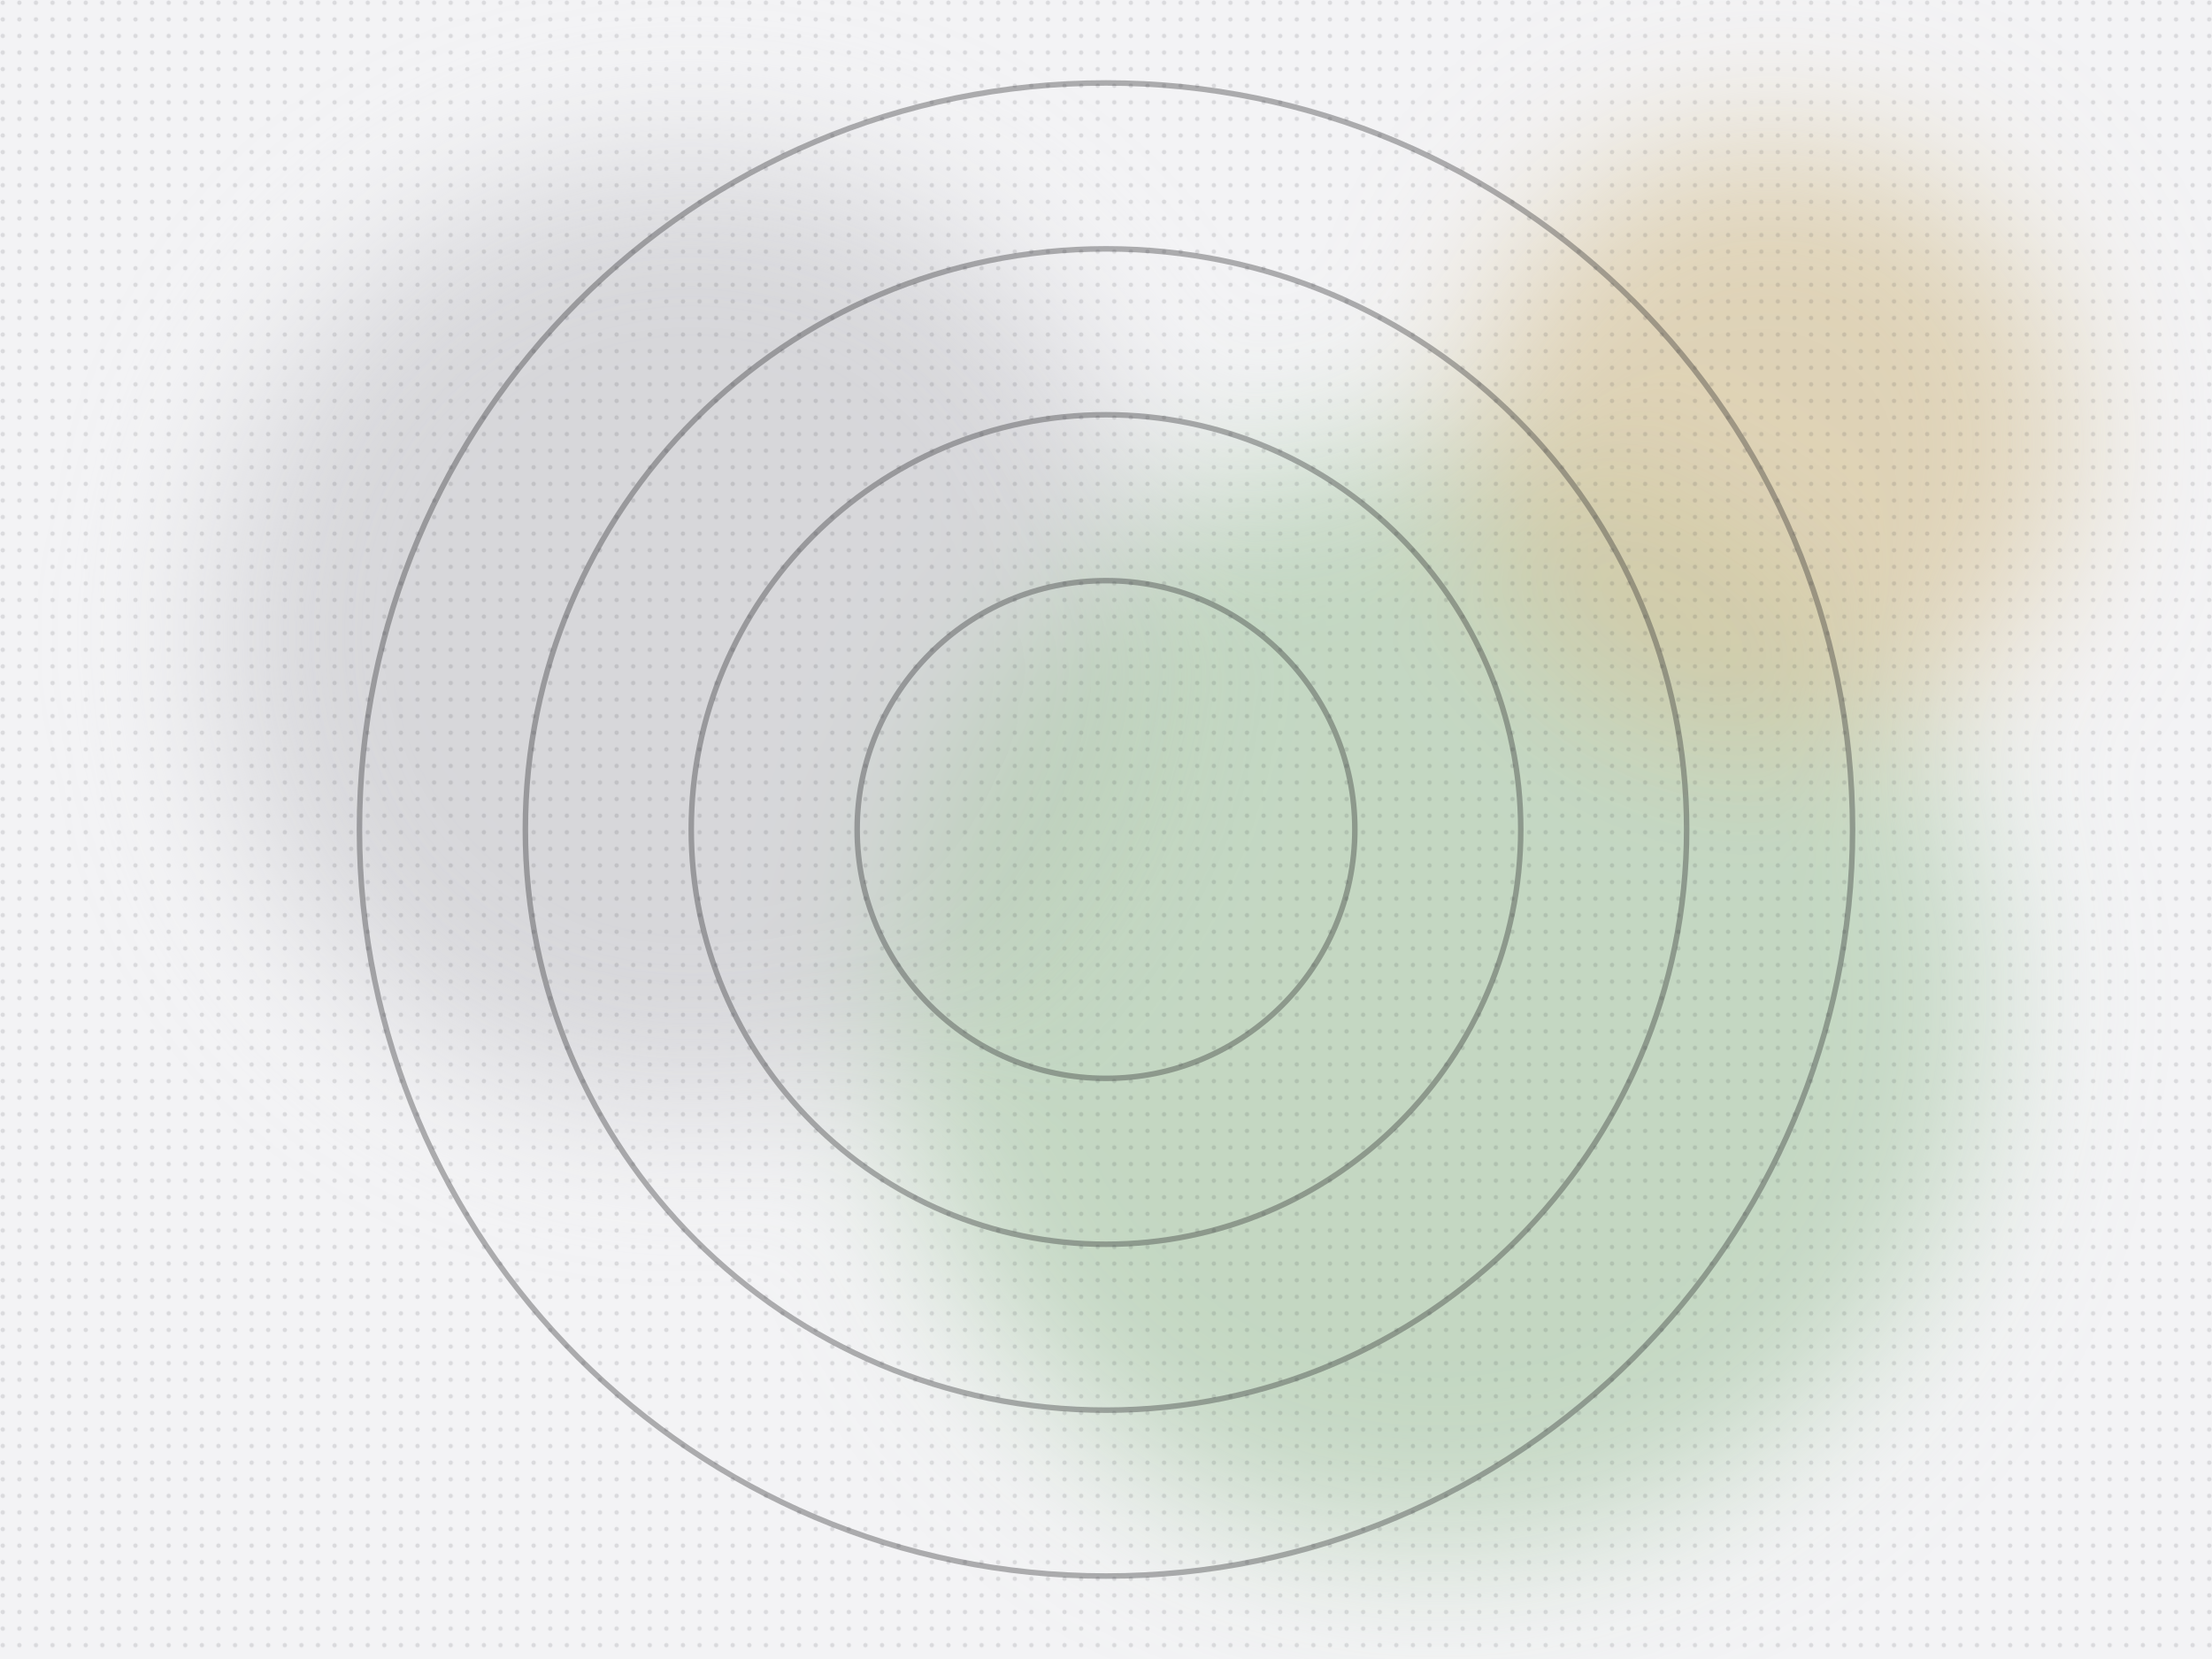
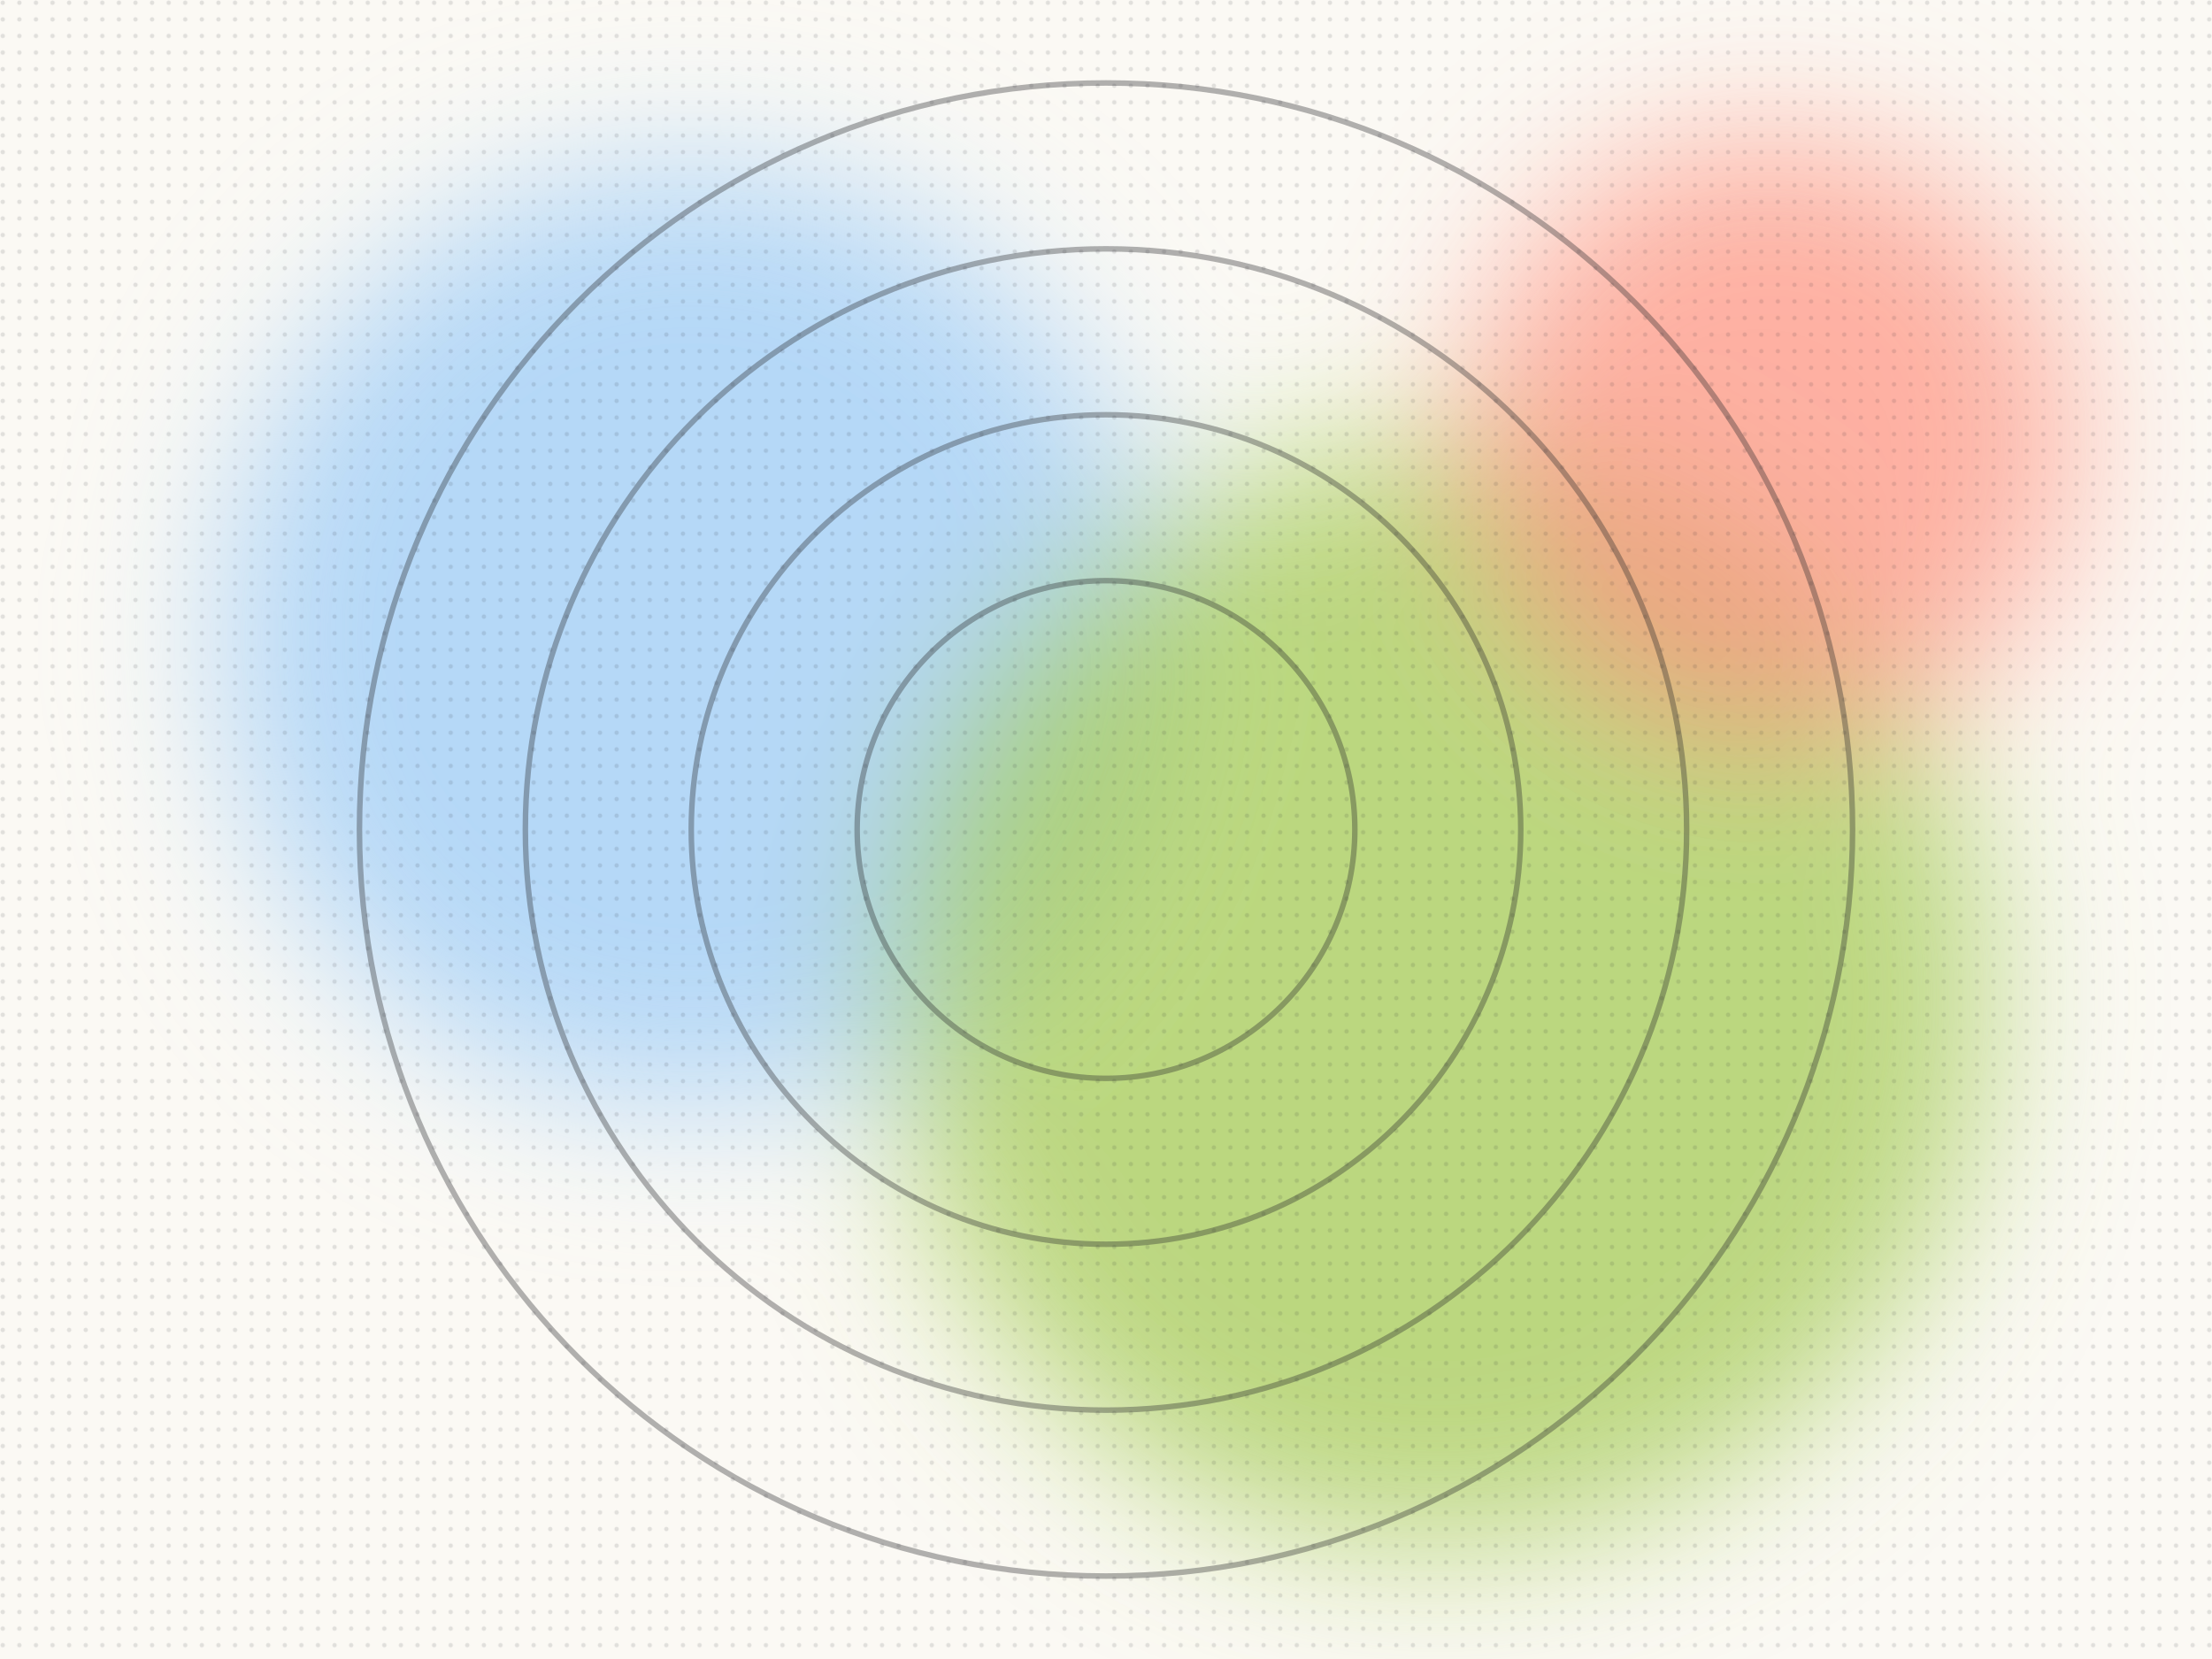
<svg xmlns="http://www.w3.org/2000/svg" viewBox="0 0 800 600" role="img" aria-label="Placeholder artwork for a stealth project">
  <defs>
    <filter id="blur">
      <feGaussianBlur stdDeviation="28" />
    </filter>
    <pattern id="grain" width="6" height="6" patternUnits="userSpaceOnUse">
      <circle cx="1" cy="1" r="0.8" fill="#25252a" opacity="0.12" />
    </pattern>
  </defs>
-   <rect width="800" height="600" fill="#f3f3f5" />
+   <rect width="800" height="600" fill="#fbf9f4" />
  <g filter="url(#blur)">
-     <circle cx="250" cy="230" r="170" fill="#d7d7da" />
-     <circle cx="520" cy="360" r="200" fill="#b4cdb2" opacity="0.75" />
-     <circle cx="640" cy="160" r="110" fill="#d7c59c" opacity="0.7" />
+     <circle cx="250" cy="230" r="170" fill="#b5d8f7" />
+     <circle cx="520" cy="360" r="200" fill="#a6cc58" opacity="0.75" />
+     <circle cx="640" cy="160" r="110" fill="#fd927f" opacity="0.7" />
  </g>
  <g fill="none" stroke="#25252a" stroke-opacity="0.35" stroke-width="2">
    <circle cx="400" cy="300" r="90" />
    <circle cx="400" cy="300" r="150" />
    <circle cx="400" cy="300" r="210" />
    <circle cx="400" cy="300" r="270" />
  </g>
  <rect width="800" height="600" fill="url(#grain)" />
</svg>
